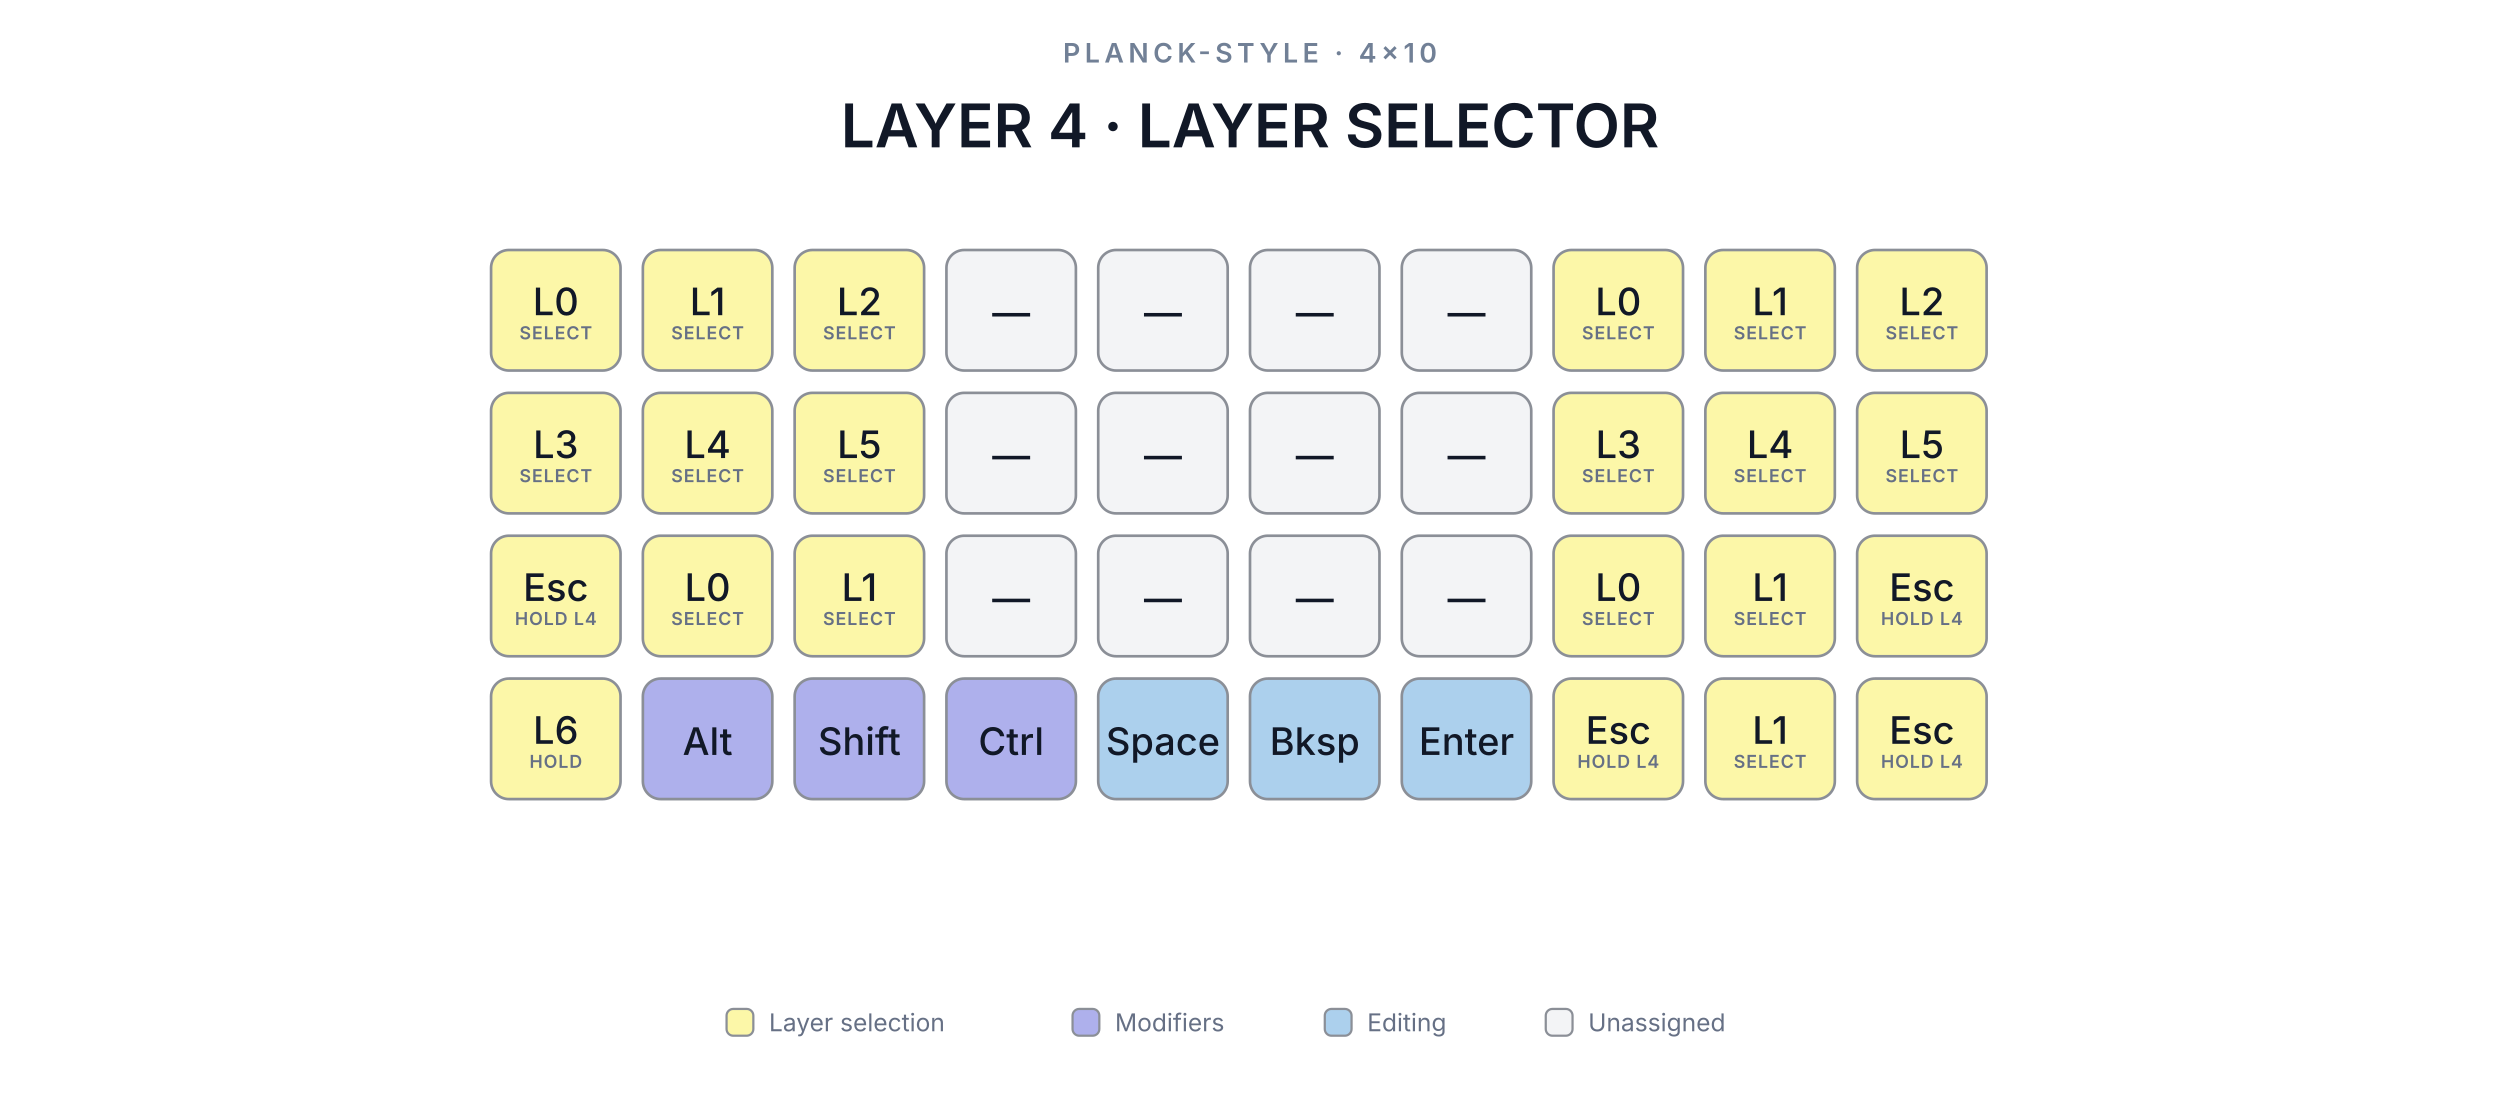
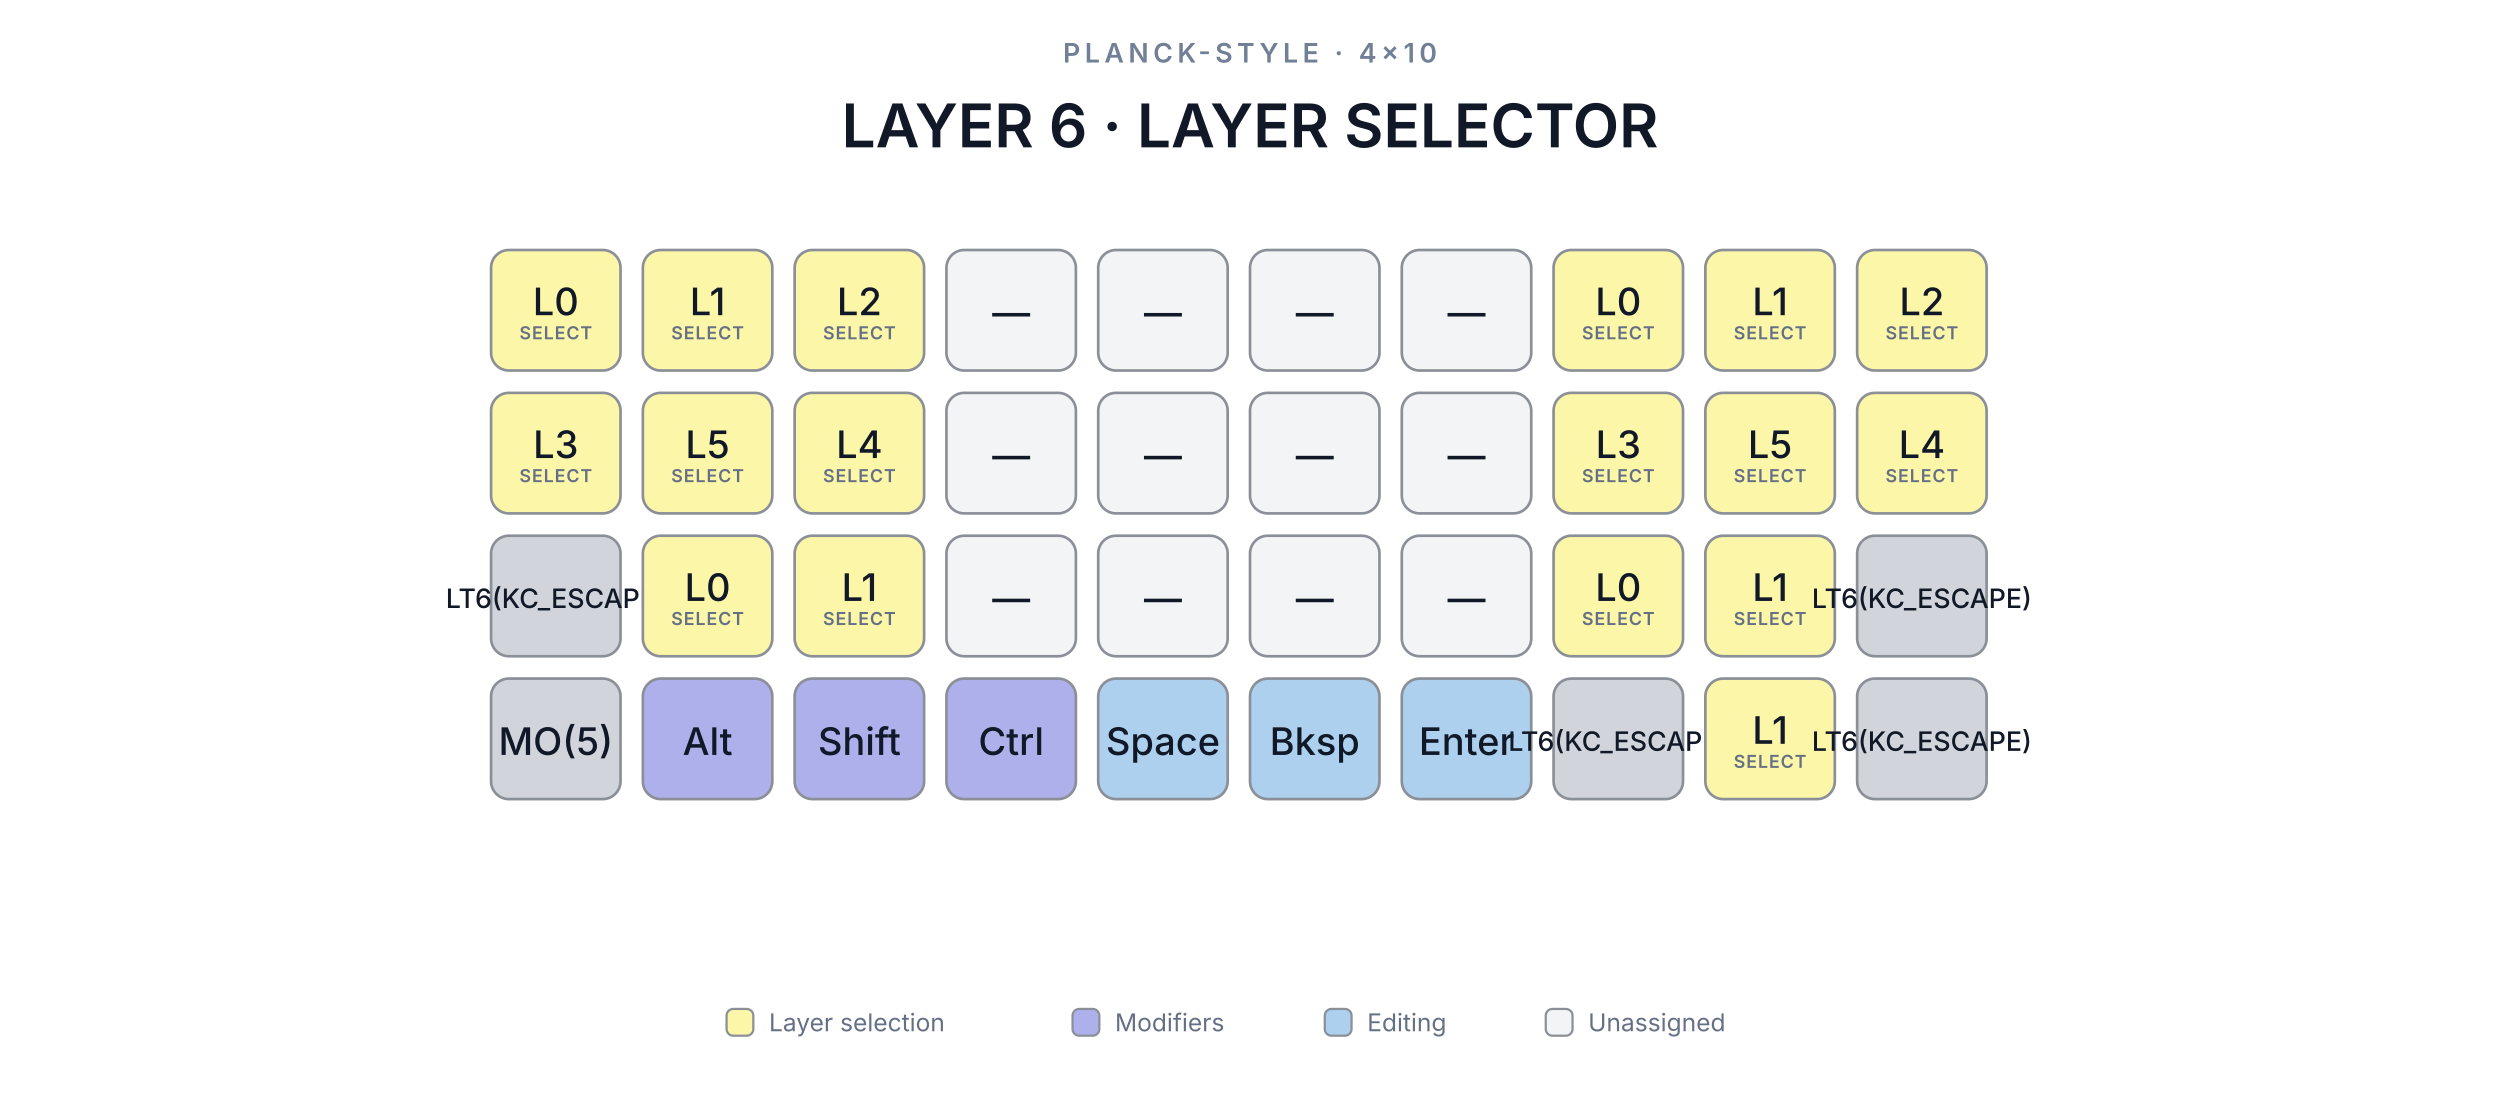
- <svg xmlns="http://www.w3.org/2000/svg" viewBox="0 0 1120 500" role="img" aria-labelledby="layer-4-title layer-4-description">
+ <svg xmlns="http://www.w3.org/2000/svg" viewBox="0 0 1120 500" role="img" aria-labelledby="layer-6-title layer-6-description">
  <style>
    text { font-family: Inter, ui-sans-serif, system-ui, -apple-system, BlinkMacSystemFont, "Segoe UI", sans-serif; fill: #111827; }
    .kicker { font-size: 12px; font-weight: 600; letter-spacing: 2px; text-anchor: middle; fill: #718096; }
    .title { font-size: 27px; font-weight: 600; text-anchor: middle; }
    .key-label { font-weight: 500; text-anchor: middle; dominant-baseline: middle; }
    .key-sub { font-size: 8px; font-weight: 600; letter-spacing: 0.4px; text-anchor: middle; fill: #667085; }
    .legend-label { font-size: 11px; fill: #667085; }
  </style>
  <text x="560" y="28" class="kicker">PLANCK-STYLE · 4×10</text>
-   <text x="560" y="66" class="title">LAYER 4 · LAYER SELECTOR</text>
+   <text x="560" y="66" class="title">LAYER 6 · LAYER SELECTOR</text>
  <rect x="220" y="112" width="58" height="54" rx="8" fill="#fcf7a8" stroke="#8b8f97" stroke-width="1.2" />
  <text x="249.0" y="135.0" class="key-label" font-size="17">L0</text>
  <text x="249.0" y="152.0" class="key-sub">SELECT</text>
  <rect x="288" y="112" width="58" height="54" rx="8" fill="#fcf7a8" stroke="#8b8f97" stroke-width="1.2" />
  <text x="317.0" y="135.0" class="key-label" font-size="17">L1</text>
  <text x="317.0" y="152.0" class="key-sub">SELECT</text>
  <rect x="356" y="112" width="58" height="54" rx="8" fill="#fcf7a8" stroke="#8b8f97" stroke-width="1.2" />
  <text x="385.0" y="135.0" class="key-label" font-size="17">L2</text>
  <text x="385.0" y="152.0" class="key-sub">SELECT</text>
  <rect x="424" y="112" width="58" height="54" rx="8" fill="#f3f4f6" stroke="#8b8f97" stroke-width="1.2" />
  <text x="453.0" y="140.0" class="key-label" font-size="17">—</text>
  <rect x="492" y="112" width="58" height="54" rx="8" fill="#f3f4f6" stroke="#8b8f97" stroke-width="1.2" />
  <text x="521.0" y="140.0" class="key-label" font-size="17">—</text>
  <rect x="560" y="112" width="58" height="54" rx="8" fill="#f3f4f6" stroke="#8b8f97" stroke-width="1.2" />
  <text x="589.0" y="140.0" class="key-label" font-size="17">—</text>
  <rect x="628" y="112" width="58" height="54" rx="8" fill="#f3f4f6" stroke="#8b8f97" stroke-width="1.2" />
  <text x="657.0" y="140.0" class="key-label" font-size="17">—</text>
  <rect x="696" y="112" width="58" height="54" rx="8" fill="#fcf7a8" stroke="#8b8f97" stroke-width="1.2" />
  <text x="725.0" y="135.0" class="key-label" font-size="17">L0</text>
  <text x="725.0" y="152.0" class="key-sub">SELECT</text>
  <rect x="764" y="112" width="58" height="54" rx="8" fill="#fcf7a8" stroke="#8b8f97" stroke-width="1.2" />
  <text x="793.0" y="135.0" class="key-label" font-size="17">L1</text>
  <text x="793.0" y="152.0" class="key-sub">SELECT</text>
  <rect x="832" y="112" width="58" height="54" rx="8" fill="#fcf7a8" stroke="#8b8f97" stroke-width="1.2" />
  <text x="861.0" y="135.0" class="key-label" font-size="17">L2</text>
  <text x="861.0" y="152.0" class="key-sub">SELECT</text>
  <rect x="220" y="176" width="58" height="54" rx="8" fill="#fcf7a8" stroke="#8b8f97" stroke-width="1.2" />
  <text x="249.0" y="199.0" class="key-label" font-size="17">L3</text>
  <text x="249.0" y="216.0" class="key-sub">SELECT</text>
  <rect x="288" y="176" width="58" height="54" rx="8" fill="#fcf7a8" stroke="#8b8f97" stroke-width="1.2" />
-   <text x="317.0" y="199.0" class="key-label" font-size="17">L4</text>
+   <text x="317.0" y="199.0" class="key-label" font-size="17">L5</text>
  <text x="317.0" y="216.0" class="key-sub">SELECT</text>
  <rect x="356" y="176" width="58" height="54" rx="8" fill="#fcf7a8" stroke="#8b8f97" stroke-width="1.2" />
-   <text x="385.0" y="199.0" class="key-label" font-size="17">L5</text>
+   <text x="385.0" y="199.0" class="key-label" font-size="17">L4</text>
  <text x="385.0" y="216.0" class="key-sub">SELECT</text>
  <rect x="424" y="176" width="58" height="54" rx="8" fill="#f3f4f6" stroke="#8b8f97" stroke-width="1.2" />
  <text x="453.0" y="204.0" class="key-label" font-size="17">—</text>
  <rect x="492" y="176" width="58" height="54" rx="8" fill="#f3f4f6" stroke="#8b8f97" stroke-width="1.2" />
  <text x="521.0" y="204.0" class="key-label" font-size="17">—</text>
  <rect x="560" y="176" width="58" height="54" rx="8" fill="#f3f4f6" stroke="#8b8f97" stroke-width="1.2" />
  <text x="589.0" y="204.0" class="key-label" font-size="17">—</text>
  <rect x="628" y="176" width="58" height="54" rx="8" fill="#f3f4f6" stroke="#8b8f97" stroke-width="1.2" />
  <text x="657.0" y="204.0" class="key-label" font-size="17">—</text>
  <rect x="696" y="176" width="58" height="54" rx="8" fill="#fcf7a8" stroke="#8b8f97" stroke-width="1.2" />
  <text x="725.0" y="199.0" class="key-label" font-size="17">L3</text>
  <text x="725.0" y="216.0" class="key-sub">SELECT</text>
  <rect x="764" y="176" width="58" height="54" rx="8" fill="#fcf7a8" stroke="#8b8f97" stroke-width="1.2" />
-   <text x="793.0" y="199.0" class="key-label" font-size="17">L4</text>
+   <text x="793.0" y="199.0" class="key-label" font-size="17">L5</text>
  <text x="793.0" y="216.0" class="key-sub">SELECT</text>
  <rect x="832" y="176" width="58" height="54" rx="8" fill="#fcf7a8" stroke="#8b8f97" stroke-width="1.2" />
-   <text x="861.0" y="199.0" class="key-label" font-size="17">L5</text>
+   <text x="861.0" y="199.0" class="key-label" font-size="17">L4</text>
  <text x="861.0" y="216.0" class="key-sub">SELECT</text>
-   <rect x="220" y="240" width="58" height="54" rx="8" fill="#fcf7a8" stroke="#8b8f97" stroke-width="1.2" />
-   <text x="249.0" y="263.0" class="key-label" font-size="17">Esc</text>
-   <text x="249.0" y="280.0" class="key-sub">HOLD L4</text>
+   <rect x="220" y="240" width="58" height="54" rx="8" fill="#d1d5db" stroke="#8b8f97" stroke-width="1.2" />
+   <text x="249.0" y="268.0" class="key-label" font-size="12">LT6(KC_ESCAPE)</text>
  <rect x="288" y="240" width="58" height="54" rx="8" fill="#fcf7a8" stroke="#8b8f97" stroke-width="1.2" />
  <text x="317.0" y="263.0" class="key-label" font-size="17">L0</text>
  <text x="317.0" y="280.0" class="key-sub">SELECT</text>
  <rect x="356" y="240" width="58" height="54" rx="8" fill="#fcf7a8" stroke="#8b8f97" stroke-width="1.2" />
  <text x="385.0" y="263.0" class="key-label" font-size="17">L1</text>
  <text x="385.0" y="280.0" class="key-sub">SELECT</text>
  <rect x="424" y="240" width="58" height="54" rx="8" fill="#f3f4f6" stroke="#8b8f97" stroke-width="1.2" />
  <text x="453.0" y="268.0" class="key-label" font-size="17">—</text>
  <rect x="492" y="240" width="58" height="54" rx="8" fill="#f3f4f6" stroke="#8b8f97" stroke-width="1.2" />
  <text x="521.0" y="268.0" class="key-label" font-size="17">—</text>
  <rect x="560" y="240" width="58" height="54" rx="8" fill="#f3f4f6" stroke="#8b8f97" stroke-width="1.2" />
  <text x="589.0" y="268.0" class="key-label" font-size="17">—</text>
  <rect x="628" y="240" width="58" height="54" rx="8" fill="#f3f4f6" stroke="#8b8f97" stroke-width="1.2" />
  <text x="657.0" y="268.0" class="key-label" font-size="17">—</text>
  <rect x="696" y="240" width="58" height="54" rx="8" fill="#fcf7a8" stroke="#8b8f97" stroke-width="1.2" />
  <text x="725.0" y="263.0" class="key-label" font-size="17">L0</text>
  <text x="725.0" y="280.0" class="key-sub">SELECT</text>
  <rect x="764" y="240" width="58" height="54" rx="8" fill="#fcf7a8" stroke="#8b8f97" stroke-width="1.2" />
  <text x="793.0" y="263.0" class="key-label" font-size="17">L1</text>
  <text x="793.0" y="280.0" class="key-sub">SELECT</text>
-   <rect x="832" y="240" width="58" height="54" rx="8" fill="#fcf7a8" stroke="#8b8f97" stroke-width="1.2" />
-   <text x="861.0" y="263.0" class="key-label" font-size="17">Esc</text>
-   <text x="861.0" y="280.0" class="key-sub">HOLD L4</text>
-   <rect x="220" y="304" width="58" height="54" rx="8" fill="#fcf7a8" stroke="#8b8f97" stroke-width="1.2" />
-   <text x="249.0" y="327.0" class="key-label" font-size="17">L6</text>
-   <text x="249.0" y="344.0" class="key-sub">HOLD</text>
+   <rect x="832" y="240" width="58" height="54" rx="8" fill="#d1d5db" stroke="#8b8f97" stroke-width="1.2" />
+   <text x="861.0" y="268.0" class="key-label" font-size="12">LT6(KC_ESCAPE)</text>
+   <rect x="220" y="304" width="58" height="54" rx="8" fill="#d1d5db" stroke="#8b8f97" stroke-width="1.2" />
+   <text x="249.0" y="332.0" class="key-label" font-size="17">MO(5)</text>
  <rect x="288" y="304" width="58" height="54" rx="8" fill="#aeb0ec" stroke="#8b8f97" stroke-width="1.2" />
  <text x="317.0" y="332.0" class="key-label" font-size="17">Alt</text>
  <rect x="356" y="304" width="58" height="54" rx="8" fill="#aeb0ec" stroke="#8b8f97" stroke-width="1.2" />
  <text x="385.0" y="332.0" class="key-label" font-size="17">Shift</text>
  <rect x="424" y="304" width="58" height="54" rx="8" fill="#aeb0ec" stroke="#8b8f97" stroke-width="1.2" />
  <text x="453.0" y="332.0" class="key-label" font-size="17">Ctrl</text>
  <rect x="492" y="304" width="58" height="54" rx="8" fill="#acd0ed" stroke="#8b8f97" stroke-width="1.2" />
  <text x="521.0" y="332.0" class="key-label" font-size="17">Space</text>
  <rect x="560" y="304" width="58" height="54" rx="8" fill="#acd0ed" stroke="#8b8f97" stroke-width="1.2" />
  <text x="589.0" y="332.0" class="key-label" font-size="17">Bksp</text>
  <rect x="628" y="304" width="58" height="54" rx="8" fill="#acd0ed" stroke="#8b8f97" stroke-width="1.2" />
  <text x="657.0" y="332.0" class="key-label" font-size="17">Enter</text>
-   <rect x="696" y="304" width="58" height="54" rx="8" fill="#fcf7a8" stroke="#8b8f97" stroke-width="1.2" />
-   <text x="725.0" y="327.0" class="key-label" font-size="17">Esc</text>
-   <text x="725.0" y="344.0" class="key-sub">HOLD L4</text>
+   <rect x="696" y="304" width="58" height="54" rx="8" fill="#d1d5db" stroke="#8b8f97" stroke-width="1.2" />
+   <text x="725.0" y="332.0" class="key-label" font-size="12">LT6(KC_ESCAPE)</text>
  <rect x="764" y="304" width="58" height="54" rx="8" fill="#fcf7a8" stroke="#8b8f97" stroke-width="1.2" />
  <text x="793.0" y="327.0" class="key-label" font-size="17">L1</text>
  <text x="793.0" y="344.0" class="key-sub">SELECT</text>
-   <rect x="832" y="304" width="58" height="54" rx="8" fill="#fcf7a8" stroke="#8b8f97" stroke-width="1.2" />
-   <text x="861.0" y="327.0" class="key-label" font-size="17">Esc</text>
-   <text x="861.0" y="344.0" class="key-sub">HOLD L4</text>
+   <rect x="832" y="304" width="58" height="54" rx="8" fill="#d1d5db" stroke="#8b8f97" stroke-width="1.2" />
+   <text x="861.0" y="332.0" class="key-label" font-size="12">LT6(KC_ESCAPE)</text>
  <rect x="325.5" y="452" width="12" height="12" rx="3" fill="#fcf7a8" stroke="#8b8f97" stroke-width="1" />
  <text x="344.5" y="462" class="legend-label">Layer selection</text>
  <rect x="480.5" y="452" width="12" height="12" rx="3" fill="#aeb0ec" stroke="#8b8f97" stroke-width="1" />
  <text x="499.5" y="462" class="legend-label">Modifiers</text>
  <rect x="593.5" y="452" width="12" height="12" rx="3" fill="#acd0ed" stroke="#8b8f97" stroke-width="1" />
  <text x="612.5" y="462" class="legend-label">Editing</text>
  <rect x="692.5" y="452" width="12" height="12" rx="3" fill="#f3f4f6" stroke="#8b8f97" stroke-width="1" />
  <text x="711.5" y="462" class="legend-label">Unassigned</text>
</svg>
